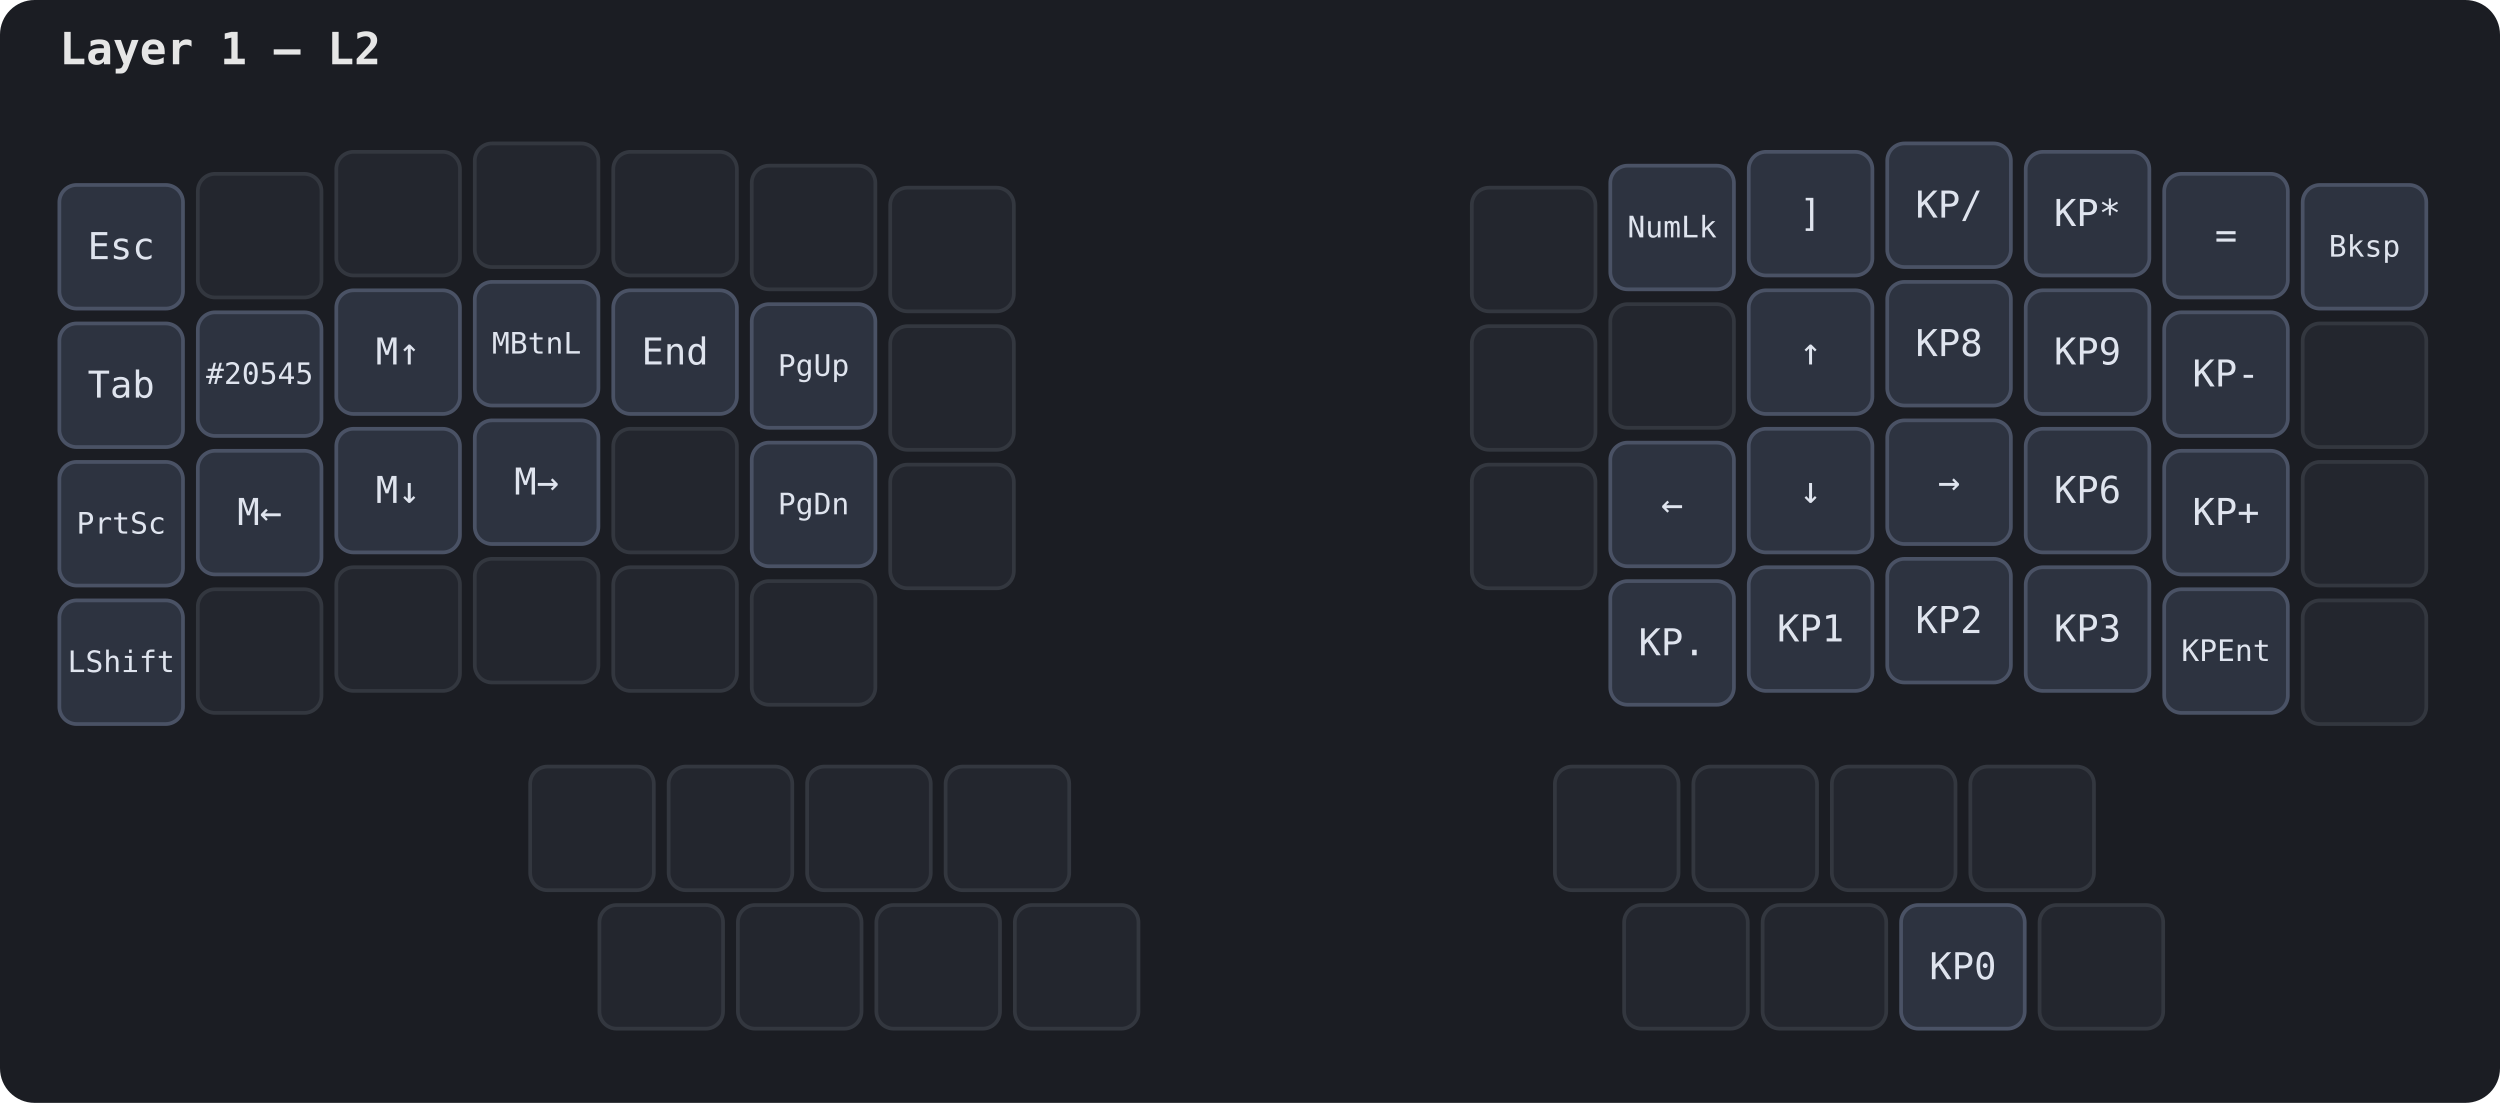
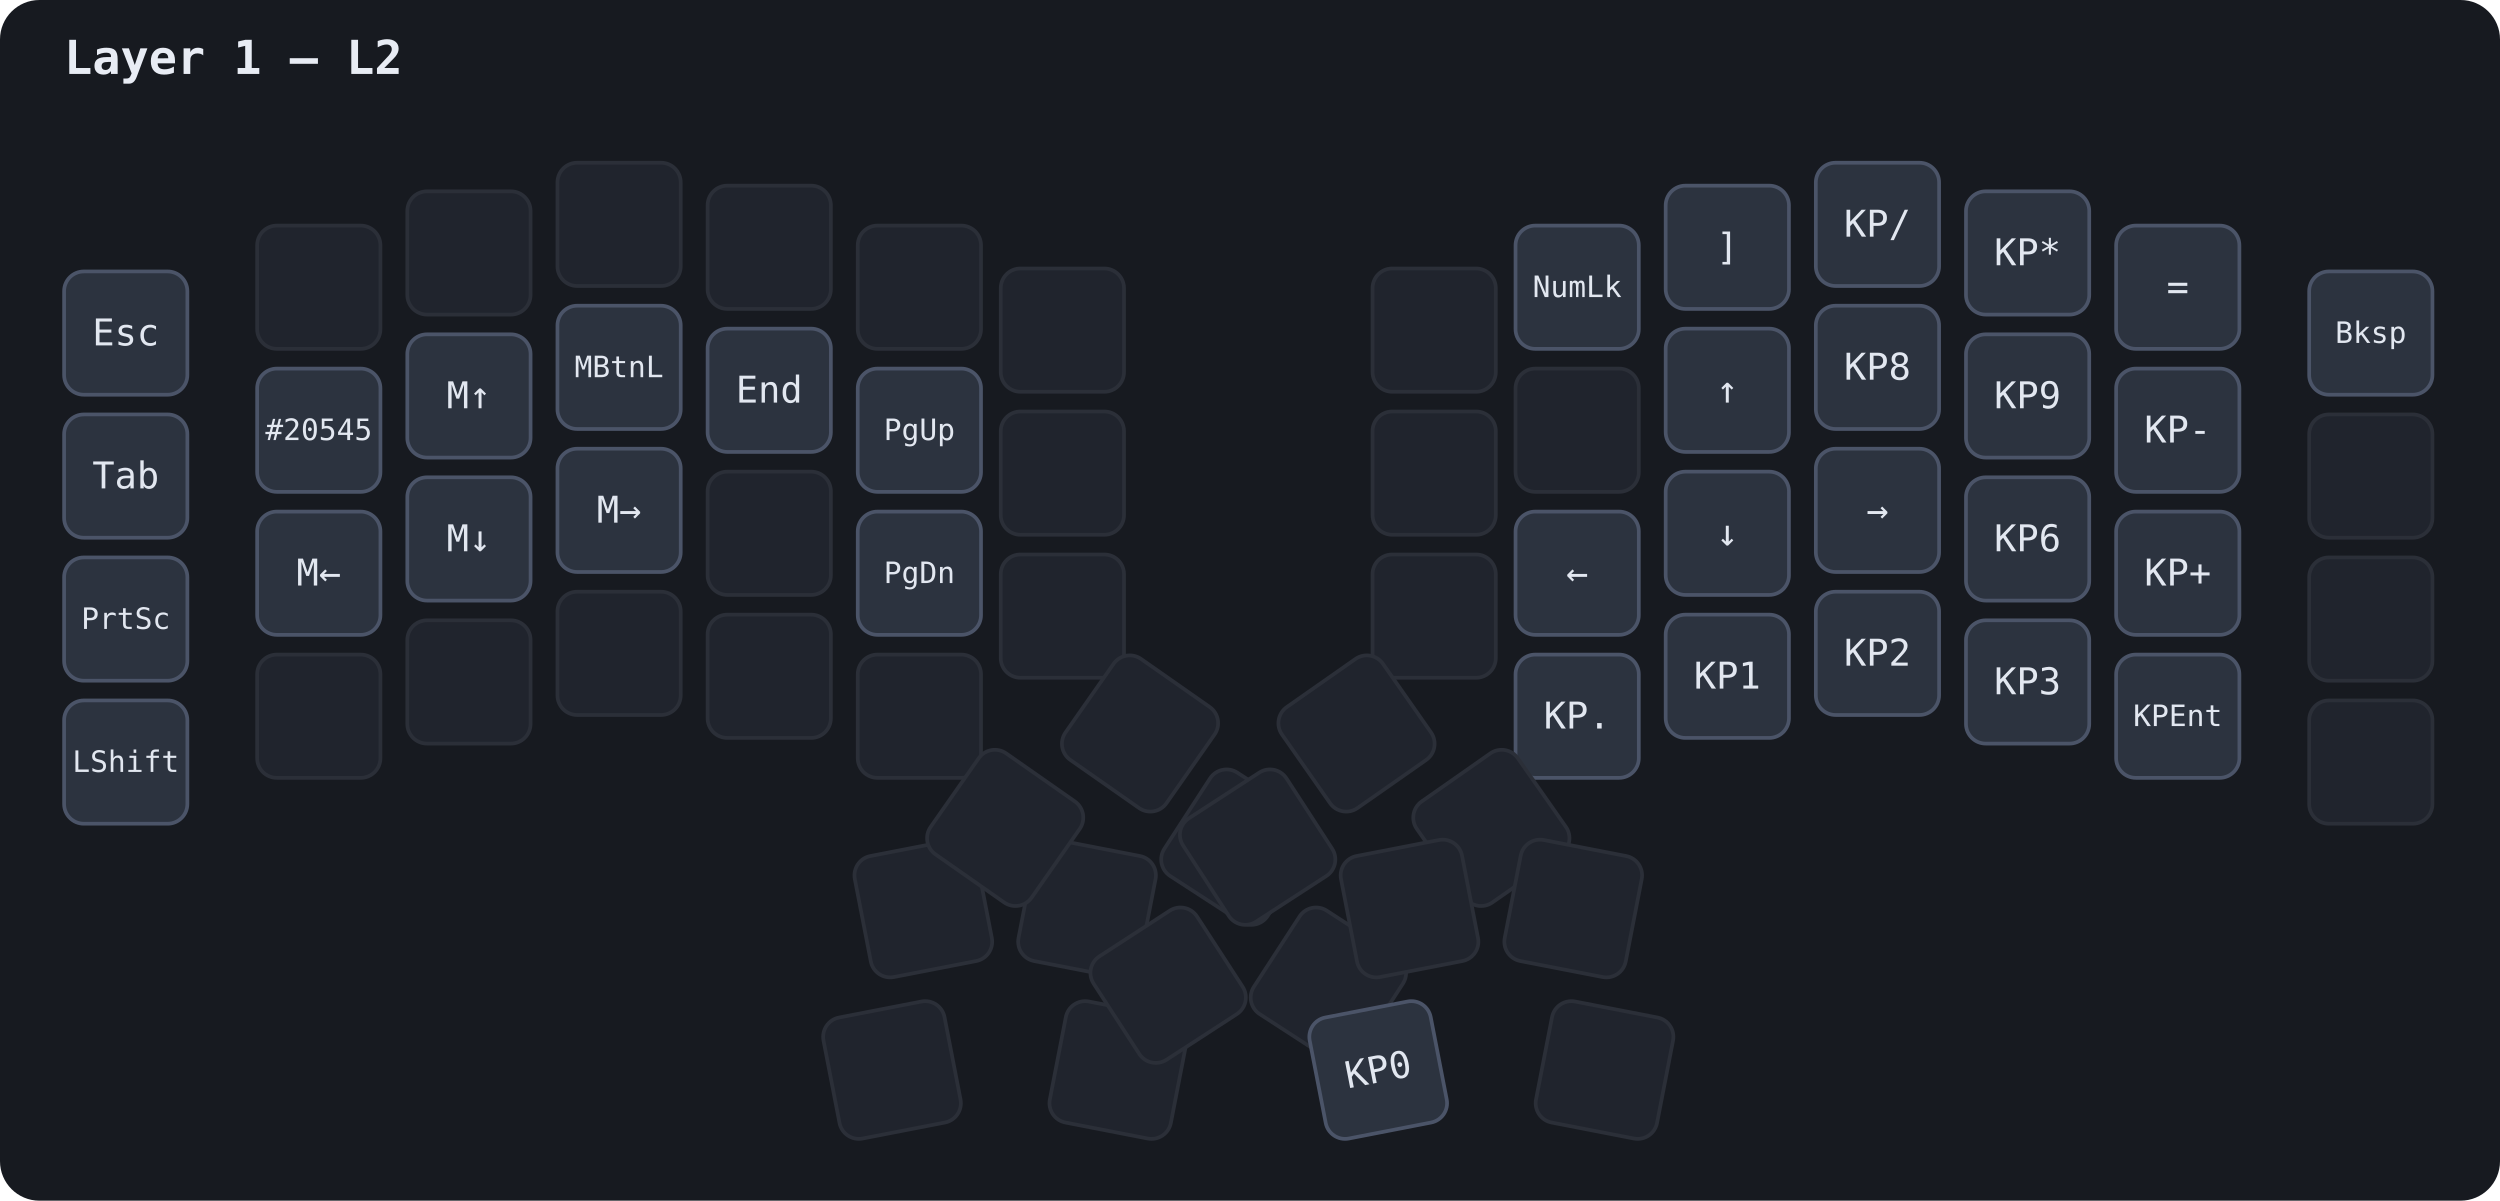
- <svg xmlns="http://www.w3.org/2000/svg" width="1011" height="446" viewBox="0 0 1011 446" font-family="ui-monospace,Menlo,monospace">
-   <rect width="1011" height="446" rx="14" fill="#1b1d23" />
-   <text x="24" y="26" fill="#e6e6e6" font-size="18" font-weight="700">Layer 1 — L2</text>
-   <rect x="24.0" y="74.8" width="50" height="50" rx="7" fill="#2d3340" stroke="#4a5265" stroke-width="1.5" />
-   <text x="49.0" y="104.8" text-anchor="middle" fill="#dfe4ee" font-size="15">Esc</text>
-   <rect x="80.0" y="70.3" width="50" height="50" rx="7" fill="#23262e" stroke="#33373f" stroke-width="1.5" />
-   <rect x="136.0" y="61.4" width="50" height="50" rx="7" fill="#23262e" stroke="#33373f" stroke-width="1.5" />
-   <rect x="192.0" y="58.0" width="50" height="50" rx="7" fill="#23262e" stroke="#33373f" stroke-width="1.5" />
-   <rect x="248.0" y="61.4" width="50" height="50" rx="7" fill="#23262e" stroke="#33373f" stroke-width="1.5" />
-   <rect x="304.0" y="67.0" width="50" height="50" rx="7" fill="#23262e" stroke="#33373f" stroke-width="1.5" />
-   <rect x="360.0" y="75.9" width="50" height="50" rx="7" fill="#23262e" stroke="#33373f" stroke-width="1.5" />
-   <rect x="595.2" y="75.9" width="50" height="50" rx="7" fill="#23262e" stroke="#33373f" stroke-width="1.5" />
-   <rect x="651.2" y="67.0" width="50" height="50" rx="7" fill="#2d3340" stroke="#4a5265" stroke-width="1.5" />
-   <text x="676.2" y="96.0" text-anchor="middle" fill="#dfe4ee" font-size="12">NumLk</text>
-   <rect x="707.2" y="61.4" width="50" height="50" rx="7" fill="#2d3340" stroke="#4a5265" stroke-width="1.5" />
-   <text x="732.2" y="91.4" text-anchor="middle" fill="#dfe4ee" font-size="15">]</text>
-   <rect x="763.2" y="58.0" width="50" height="50" rx="7" fill="#2d3340" stroke="#4a5265" stroke-width="1.5" />
-   <text x="788.2" y="88.0" text-anchor="middle" fill="#dfe4ee" font-size="15">KP/</text>
-   <rect x="819.2" y="61.4" width="50" height="50" rx="7" fill="#2d3340" stroke="#4a5265" stroke-width="1.5" />
-   <text x="844.2" y="91.4" text-anchor="middle" fill="#dfe4ee" font-size="15">KP*</text>
-   <rect x="875.2" y="70.3" width="50" height="50" rx="7" fill="#2d3340" stroke="#4a5265" stroke-width="1.5" />
-   <text x="900.2" y="100.3" text-anchor="middle" fill="#dfe4ee" font-size="15">=</text>
-   <rect x="931.2" y="74.8" width="50" height="50" rx="7" fill="#2d3340" stroke="#4a5265" stroke-width="1.5" />
-   <text x="956.2" y="103.8" text-anchor="middle" fill="#dfe4ee" font-size="12">Bksp</text>
-   <rect x="24.0" y="130.8" width="50" height="50" rx="7" fill="#2d3340" stroke="#4a5265" stroke-width="1.5" />
-   <text x="49.0" y="160.8" text-anchor="middle" fill="#dfe4ee" font-size="15">Tab</text>
-   <rect x="80.0" y="126.3" width="50" height="50" rx="7" fill="#2d3340" stroke="#4a5265" stroke-width="1.5" />
-   <text x="105.0" y="155.3" text-anchor="middle" fill="#dfe4ee" font-size="12">#20545</text>
-   <rect x="136.0" y="117.4" width="50" height="50" rx="7" fill="#2d3340" stroke="#4a5265" stroke-width="1.5" />
-   <text x="161.0" y="147.4" text-anchor="middle" fill="#dfe4ee" font-size="15">M↑</text>
-   <rect x="192.0" y="114.0" width="50" height="50" rx="7" fill="#2d3340" stroke="#4a5265" stroke-width="1.5" />
-   <text x="217.0" y="143.0" text-anchor="middle" fill="#dfe4ee" font-size="12">MBtnL</text>
-   <rect x="248.0" y="117.4" width="50" height="50" rx="7" fill="#2d3340" stroke="#4a5265" stroke-width="1.5" />
-   <text x="273.0" y="147.4" text-anchor="middle" fill="#dfe4ee" font-size="15">End</text>
-   <rect x="304.0" y="123.0" width="50" height="50" rx="7" fill="#2d3340" stroke="#4a5265" stroke-width="1.5" />
-   <text x="329.0" y="152.0" text-anchor="middle" fill="#dfe4ee" font-size="12">PgUp</text>
-   <rect x="360.0" y="131.9" width="50" height="50" rx="7" fill="#23262e" stroke="#33373f" stroke-width="1.5" />
-   <rect x="595.2" y="131.9" width="50" height="50" rx="7" fill="#23262e" stroke="#33373f" stroke-width="1.5" />
-   <rect x="651.2" y="123.0" width="50" height="50" rx="7" fill="#23262e" stroke="#33373f" stroke-width="1.5" />
-   <rect x="707.2" y="117.4" width="50" height="50" rx="7" fill="#2d3340" stroke="#4a5265" stroke-width="1.5" />
-   <text x="732.2" y="147.4" text-anchor="middle" fill="#dfe4ee" font-size="15">↑</text>
-   <rect x="763.2" y="114.0" width="50" height="50" rx="7" fill="#2d3340" stroke="#4a5265" stroke-width="1.5" />
-   <text x="788.2" y="144.0" text-anchor="middle" fill="#dfe4ee" font-size="15">KP8</text>
-   <rect x="819.2" y="117.4" width="50" height="50" rx="7" fill="#2d3340" stroke="#4a5265" stroke-width="1.5" />
-   <text x="844.2" y="147.4" text-anchor="middle" fill="#dfe4ee" font-size="15">KP9</text>
-   <rect x="875.2" y="126.3" width="50" height="50" rx="7" fill="#2d3340" stroke="#4a5265" stroke-width="1.5" />
-   <text x="900.2" y="156.3" text-anchor="middle" fill="#dfe4ee" font-size="15">KP-</text>
-   <rect x="931.2" y="130.8" width="50" height="50" rx="7" fill="#23262e" stroke="#33373f" stroke-width="1.5" />
-   <rect x="24.0" y="186.8" width="50" height="50" rx="7" fill="#2d3340" stroke="#4a5265" stroke-width="1.5" />
-   <text x="49.0" y="215.8" text-anchor="middle" fill="#dfe4ee" font-size="12">PrtSc</text>
-   <rect x="80.0" y="182.3" width="50" height="50" rx="7" fill="#2d3340" stroke="#4a5265" stroke-width="1.5" />
-   <text x="105.0" y="212.3" text-anchor="middle" fill="#dfe4ee" font-size="15">M←</text>
-   <rect x="136.0" y="173.4" width="50" height="50" rx="7" fill="#2d3340" stroke="#4a5265" stroke-width="1.5" />
-   <text x="161.0" y="203.4" text-anchor="middle" fill="#dfe4ee" font-size="15">M↓</text>
-   <rect x="192.0" y="170.0" width="50" height="50" rx="7" fill="#2d3340" stroke="#4a5265" stroke-width="1.5" />
-   <text x="217.0" y="200.0" text-anchor="middle" fill="#dfe4ee" font-size="15">M→</text>
-   <rect x="248.0" y="173.4" width="50" height="50" rx="7" fill="#23262e" stroke="#33373f" stroke-width="1.5" />
-   <rect x="304.0" y="179.0" width="50" height="50" rx="7" fill="#2d3340" stroke="#4a5265" stroke-width="1.5" />
-   <text x="329.0" y="208.0" text-anchor="middle" fill="#dfe4ee" font-size="12">PgDn</text>
-   <rect x="360.0" y="187.9" width="50" height="50" rx="7" fill="#23262e" stroke="#33373f" stroke-width="1.5" />
-   <rect x="595.2" y="187.9" width="50" height="50" rx="7" fill="#23262e" stroke="#33373f" stroke-width="1.5" />
-   <rect x="651.2" y="179.0" width="50" height="50" rx="7" fill="#2d3340" stroke="#4a5265" stroke-width="1.5" />
-   <text x="676.2" y="209.0" text-anchor="middle" fill="#dfe4ee" font-size="15">←</text>
-   <rect x="707.2" y="173.4" width="50" height="50" rx="7" fill="#2d3340" stroke="#4a5265" stroke-width="1.5" />
-   <text x="732.2" y="203.4" text-anchor="middle" fill="#dfe4ee" font-size="15">↓</text>
-   <rect x="763.2" y="170.0" width="50" height="50" rx="7" fill="#2d3340" stroke="#4a5265" stroke-width="1.5" />
-   <text x="788.2" y="200.0" text-anchor="middle" fill="#dfe4ee" font-size="15">→</text>
-   <rect x="819.2" y="173.4" width="50" height="50" rx="7" fill="#2d3340" stroke="#4a5265" stroke-width="1.5" />
-   <text x="844.2" y="203.4" text-anchor="middle" fill="#dfe4ee" font-size="15">KP6</text>
-   <rect x="875.2" y="182.3" width="50" height="50" rx="7" fill="#2d3340" stroke="#4a5265" stroke-width="1.5" />
-   <text x="900.2" y="212.3" text-anchor="middle" fill="#dfe4ee" font-size="15">KP+</text>
-   <rect x="931.2" y="186.8" width="50" height="50" rx="7" fill="#23262e" stroke="#33373f" stroke-width="1.5" />
-   <rect x="24.0" y="242.8" width="50" height="50" rx="7" fill="#2d3340" stroke="#4a5265" stroke-width="1.5" />
-   <text x="49.0" y="271.8" text-anchor="middle" fill="#dfe4ee" font-size="12">LShift</text>
-   <rect x="80.0" y="238.3" width="50" height="50" rx="7" fill="#23262e" stroke="#33373f" stroke-width="1.5" />
-   <rect x="136.0" y="229.4" width="50" height="50" rx="7" fill="#23262e" stroke="#33373f" stroke-width="1.5" />
-   <rect x="192.0" y="226.0" width="50" height="50" rx="7" fill="#23262e" stroke="#33373f" stroke-width="1.5" />
-   <rect x="248.0" y="229.4" width="50" height="50" rx="7" fill="#23262e" stroke="#33373f" stroke-width="1.5" />
-   <rect x="304.0" y="235.0" width="50" height="50" rx="7" fill="#23262e" stroke="#33373f" stroke-width="1.5" />
-   <rect x="651.2" y="235.0" width="50" height="50" rx="7" fill="#2d3340" stroke="#4a5265" stroke-width="1.5" />
-   <text x="676.2" y="265.0" text-anchor="middle" fill="#dfe4ee" font-size="15">KP.</text>
-   <rect x="707.2" y="229.4" width="50" height="50" rx="7" fill="#2d3340" stroke="#4a5265" stroke-width="1.5" />
-   <text x="732.2" y="259.4" text-anchor="middle" fill="#dfe4ee" font-size="15">KP1</text>
-   <rect x="763.2" y="226.0" width="50" height="50" rx="7" fill="#2d3340" stroke="#4a5265" stroke-width="1.5" />
-   <text x="788.2" y="256.0" text-anchor="middle" fill="#dfe4ee" font-size="15">KP2</text>
-   <rect x="819.2" y="229.4" width="50" height="50" rx="7" fill="#2d3340" stroke="#4a5265" stroke-width="1.5" />
-   <text x="844.2" y="259.4" text-anchor="middle" fill="#dfe4ee" font-size="15">KP3</text>
-   <rect x="875.2" y="238.3" width="50" height="50" rx="7" fill="#2d3340" stroke="#4a5265" stroke-width="1.5" />
-   <text x="900.2" y="267.3" text-anchor="middle" fill="#dfe4ee" font-size="12">KPEnt</text>
-   <rect x="931.2" y="242.8" width="50" height="50" rx="7" fill="#23262e" stroke="#33373f" stroke-width="1.5" />
-   <rect x="214.4" y="310.0" width="50" height="50" rx="7" fill="#23262e" stroke="#33373f" stroke-width="1.5" />
-   <rect x="270.4" y="310.0" width="50" height="50" rx="7" fill="#23262e" stroke="#33373f" stroke-width="1.5" />
-   <rect x="326.4" y="310.0" width="50" height="50" rx="7" fill="#23262e" stroke="#33373f" stroke-width="1.5" />
-   <rect x="382.4" y="310.0" width="50" height="50" rx="7" fill="#23262e" stroke="#33373f" stroke-width="1.5" />
-   <rect x="242.4" y="366.0" width="50" height="50" rx="7" fill="#23262e" stroke="#33373f" stroke-width="1.5" />
-   <rect x="298.4" y="366.0" width="50" height="50" rx="7" fill="#23262e" stroke="#33373f" stroke-width="1.5" />
-   <rect x="354.4" y="366.0" width="50" height="50" rx="7" fill="#23262e" stroke="#33373f" stroke-width="1.5" />
-   <rect x="410.4" y="366.0" width="50" height="50" rx="7" fill="#23262e" stroke="#33373f" stroke-width="1.5" />
-   <rect x="796.8" y="310.0" width="50" height="50" rx="7" fill="#23262e" stroke="#33373f" stroke-width="1.5" />
-   <rect x="740.8" y="310.0" width="50" height="50" rx="7" fill="#23262e" stroke="#33373f" stroke-width="1.5" />
-   <rect x="684.8" y="310.0" width="50" height="50" rx="7" fill="#23262e" stroke="#33373f" stroke-width="1.5" />
-   <rect x="628.8" y="310.0" width="50" height="50" rx="7" fill="#23262e" stroke="#33373f" stroke-width="1.5" />
-   <rect x="824.8" y="366.0" width="50" height="50" rx="7" fill="#23262e" stroke="#33373f" stroke-width="1.5" />
-   <rect x="768.8" y="366.0" width="50" height="50" rx="7" fill="#2d3340" stroke="#4a5265" stroke-width="1.5" />
-   <text x="793.8" y="396.0" text-anchor="middle" fill="#dfe4ee" font-size="15">KP0</text>
-   <rect x="712.8" y="366.0" width="50" height="50" rx="7" fill="#23262e" stroke="#33373f" stroke-width="1.5" />
-   <rect x="656.8" y="366.0" width="50" height="50" rx="7" fill="#23262e" stroke="#33373f" stroke-width="1.5" />
+ <svg xmlns="http://www.w3.org/2000/svg" width="1014" height="487" viewBox="0 0 1014 487" font-family="ui-monospace,Menlo,monospace">
+   <rect width="1014" height="487" rx="16" fill="#171a20" />
+   <text x="26" y="30" fill="#e8ecf4" font-size="19" font-weight="700">Layer 1 — L2</text>
+   <rect x="26.0" y="110.1" width="50" height="50" rx="8" fill="#2c333f" stroke="#4b5468" stroke-width="1.5" />
+   <text x="51.0" y="140.1" text-anchor="middle" fill="#e2e7f0" font-size="15">Esc</text>
+   <rect x="104.3" y="91.5" width="50" height="50" rx="8" fill="#20242d" stroke="#2b2f38" stroke-width="1.5" />
+   <rect x="165.2" y="77.6" width="50" height="50" rx="8" fill="#20242d" stroke="#2b2f38" stroke-width="1.5" />
+   <rect x="226.1" y="66.0" width="50" height="50" rx="8" fill="#20242d" stroke="#2b2f38" stroke-width="1.5" />
+   <rect x="287.0" y="75.3" width="50" height="50" rx="8" fill="#20242d" stroke="#2b2f38" stroke-width="1.5" />
+   <rect x="347.9" y="91.5" width="50" height="50" rx="8" fill="#20242d" stroke="#2b2f38" stroke-width="1.5" />
+   <rect x="405.9" y="108.9" width="50" height="50" rx="8" fill="#20242d" stroke="#2b2f38" stroke-width="1.5" />
+   <rect x="556.7" y="108.9" width="50" height="50" rx="8" fill="#20242d" stroke="#2b2f38" stroke-width="1.5" />
+   <rect x="614.7" y="91.5" width="50" height="50" rx="8" fill="#2c333f" stroke="#4b5468" stroke-width="1.5" />
+   <text x="639.7" y="120.5" text-anchor="middle" fill="#e2e7f0" font-size="12">NumLk</text>
+   <rect x="675.6" y="75.3" width="50" height="50" rx="8" fill="#2c333f" stroke="#4b5468" stroke-width="1.5" />
+   <text x="700.6" y="105.3" text-anchor="middle" fill="#e2e7f0" font-size="15">]</text>
+   <rect x="736.5" y="66.0" width="50" height="50" rx="8" fill="#2c333f" stroke="#4b5468" stroke-width="1.5" />
+   <text x="761.5" y="96.0" text-anchor="middle" fill="#e2e7f0" font-size="15">KP/</text>
+   <rect x="797.4" y="77.6" width="50" height="50" rx="8" fill="#2c333f" stroke="#4b5468" stroke-width="1.5" />
+   <text x="822.4" y="107.6" text-anchor="middle" fill="#e2e7f0" font-size="15">KP*</text>
+   <rect x="858.3" y="91.5" width="50" height="50" rx="8" fill="#2c333f" stroke="#4b5468" stroke-width="1.5" />
+   <text x="883.3" y="121.5" text-anchor="middle" fill="#e2e7f0" font-size="15">=</text>
+   <rect x="936.6" y="110.1" width="50" height="50" rx="8" fill="#2c333f" stroke="#4b5468" stroke-width="1.5" />
+   <text x="961.6" y="139.1" text-anchor="middle" fill="#e2e7f0" font-size="12">Bksp</text>
+   <rect x="26.0" y="168.1" width="50" height="50" rx="8" fill="#2c333f" stroke="#4b5468" stroke-width="1.5" />
+   <text x="51.0" y="198.1" text-anchor="middle" fill="#e2e7f0" font-size="15">Tab</text>
+   <rect x="104.3" y="149.5" width="50" height="50" rx="8" fill="#2c333f" stroke="#4b5468" stroke-width="1.5" />
+   <text x="129.3" y="178.5" text-anchor="middle" fill="#e2e7f0" font-size="12">#20545</text>
+   <rect x="165.2" y="135.6" width="50" height="50" rx="8" fill="#2c333f" stroke="#4b5468" stroke-width="1.5" />
+   <text x="190.2" y="165.6" text-anchor="middle" fill="#e2e7f0" font-size="15">M↑</text>
+   <rect x="226.1" y="124.0" width="50" height="50" rx="8" fill="#2c333f" stroke="#4b5468" stroke-width="1.5" />
+   <text x="251.1" y="153.0" text-anchor="middle" fill="#e2e7f0" font-size="12">MBtnL</text>
+   <rect x="287.0" y="133.3" width="50" height="50" rx="8" fill="#2c333f" stroke="#4b5468" stroke-width="1.5" />
+   <text x="312.0" y="163.3" text-anchor="middle" fill="#e2e7f0" font-size="15">End</text>
+   <rect x="347.9" y="149.5" width="50" height="50" rx="8" fill="#2c333f" stroke="#4b5468" stroke-width="1.5" />
+   <text x="372.9" y="178.5" text-anchor="middle" fill="#e2e7f0" font-size="12">PgUp</text>
+   <rect x="405.9" y="166.9" width="50" height="50" rx="8" fill="#20242d" stroke="#2b2f38" stroke-width="1.5" />
+   <rect x="556.7" y="166.9" width="50" height="50" rx="8" fill="#20242d" stroke="#2b2f38" stroke-width="1.5" />
+   <rect x="614.7" y="149.5" width="50" height="50" rx="8" fill="#20242d" stroke="#2b2f38" stroke-width="1.5" />
+   <rect x="675.6" y="133.3" width="50" height="50" rx="8" fill="#2c333f" stroke="#4b5468" stroke-width="1.5" />
+   <text x="700.6" y="163.3" text-anchor="middle" fill="#e2e7f0" font-size="15">↑</text>
+   <rect x="736.5" y="124.0" width="50" height="50" rx="8" fill="#2c333f" stroke="#4b5468" stroke-width="1.5" />
+   <text x="761.5" y="154.0" text-anchor="middle" fill="#e2e7f0" font-size="15">KP8</text>
+   <rect x="797.4" y="135.6" width="50" height="50" rx="8" fill="#2c333f" stroke="#4b5468" stroke-width="1.5" />
+   <text x="822.4" y="165.6" text-anchor="middle" fill="#e2e7f0" font-size="15">KP9</text>
+   <rect x="858.3" y="149.5" width="50" height="50" rx="8" fill="#2c333f" stroke="#4b5468" stroke-width="1.5" />
+   <text x="883.3" y="179.5" text-anchor="middle" fill="#e2e7f0" font-size="15">KP-</text>
+   <rect x="936.6" y="168.1" width="50" height="50" rx="8" fill="#20242d" stroke="#2b2f38" stroke-width="1.5" />
+   <rect x="26.0" y="226.1" width="50" height="50" rx="8" fill="#2c333f" stroke="#4b5468" stroke-width="1.5" />
+   <text x="51.0" y="255.1" text-anchor="middle" fill="#e2e7f0" font-size="12">PrtSc</text>
+   <rect x="104.3" y="207.5" width="50" height="50" rx="8" fill="#2c333f" stroke="#4b5468" stroke-width="1.5" />
+   <text x="129.3" y="237.5" text-anchor="middle" fill="#e2e7f0" font-size="15">M←</text>
+   <rect x="165.2" y="193.6" width="50" height="50" rx="8" fill="#2c333f" stroke="#4b5468" stroke-width="1.5" />
+   <text x="190.2" y="223.6" text-anchor="middle" fill="#e2e7f0" font-size="15">M↓</text>
+   <rect x="226.1" y="182.0" width="50" height="50" rx="8" fill="#2c333f" stroke="#4b5468" stroke-width="1.5" />
+   <text x="251.1" y="212.0" text-anchor="middle" fill="#e2e7f0" font-size="15">M→</text>
+   <rect x="287.0" y="191.3" width="50" height="50" rx="8" fill="#20242d" stroke="#2b2f38" stroke-width="1.5" />
+   <rect x="347.9" y="207.5" width="50" height="50" rx="8" fill="#2c333f" stroke="#4b5468" stroke-width="1.5" />
+   <text x="372.9" y="236.5" text-anchor="middle" fill="#e2e7f0" font-size="12">PgDn</text>
+   <rect x="405.9" y="224.9" width="50" height="50" rx="8" fill="#20242d" stroke="#2b2f38" stroke-width="1.5" />
+   <rect x="556.7" y="224.9" width="50" height="50" rx="8" fill="#20242d" stroke="#2b2f38" stroke-width="1.5" />
+   <rect x="614.7" y="207.5" width="50" height="50" rx="8" fill="#2c333f" stroke="#4b5468" stroke-width="1.5" />
+   <text x="639.7" y="237.5" text-anchor="middle" fill="#e2e7f0" font-size="15">←</text>
+   <rect x="675.6" y="191.3" width="50" height="50" rx="8" fill="#2c333f" stroke="#4b5468" stroke-width="1.5" />
+   <text x="700.6" y="221.3" text-anchor="middle" fill="#e2e7f0" font-size="15">↓</text>
+   <rect x="736.5" y="182.0" width="50" height="50" rx="8" fill="#2c333f" stroke="#4b5468" stroke-width="1.5" />
+   <text x="761.5" y="212.0" text-anchor="middle" fill="#e2e7f0" font-size="15">→</text>
+   <rect x="797.4" y="193.6" width="50" height="50" rx="8" fill="#2c333f" stroke="#4b5468" stroke-width="1.5" />
+   <text x="822.4" y="223.6" text-anchor="middle" fill="#e2e7f0" font-size="15">KP6</text>
+   <rect x="858.3" y="207.5" width="50" height="50" rx="8" fill="#2c333f" stroke="#4b5468" stroke-width="1.5" />
+   <text x="883.3" y="237.5" text-anchor="middle" fill="#e2e7f0" font-size="15">KP+</text>
+   <rect x="936.6" y="226.1" width="50" height="50" rx="8" fill="#20242d" stroke="#2b2f38" stroke-width="1.5" />
+   <rect x="26.0" y="284.1" width="50" height="50" rx="8" fill="#2c333f" stroke="#4b5468" stroke-width="1.5" />
+   <text x="51.0" y="313.1" text-anchor="middle" fill="#e2e7f0" font-size="12">LShift</text>
+   <rect x="104.3" y="265.5" width="50" height="50" rx="8" fill="#20242d" stroke="#2b2f38" stroke-width="1.5" />
+   <rect x="165.2" y="251.6" width="50" height="50" rx="8" fill="#20242d" stroke="#2b2f38" stroke-width="1.5" />
+   <rect x="226.1" y="240.0" width="50" height="50" rx="8" fill="#20242d" stroke="#2b2f38" stroke-width="1.5" />
+   <rect x="287.0" y="249.3" width="50" height="50" rx="8" fill="#20242d" stroke="#2b2f38" stroke-width="1.5" />
+   <rect x="347.9" y="265.5" width="50" height="50" rx="8" fill="#20242d" stroke="#2b2f38" stroke-width="1.5" />
+   <rect x="614.7" y="265.5" width="50" height="50" rx="8" fill="#2c333f" stroke="#4b5468" stroke-width="1.5" />
+   <text x="639.7" y="295.5" text-anchor="middle" fill="#e2e7f0" font-size="15">KP.</text>
+   <rect x="675.6" y="249.3" width="50" height="50" rx="8" fill="#2c333f" stroke="#4b5468" stroke-width="1.5" />
+   <text x="700.6" y="279.3" text-anchor="middle" fill="#e2e7f0" font-size="15">KP1</text>
+   <rect x="736.5" y="240.0" width="50" height="50" rx="8" fill="#2c333f" stroke="#4b5468" stroke-width="1.5" />
+   <text x="761.5" y="270.0" text-anchor="middle" fill="#e2e7f0" font-size="15">KP2</text>
+   <rect x="797.4" y="251.6" width="50" height="50" rx="8" fill="#2c333f" stroke="#4b5468" stroke-width="1.5" />
+   <text x="822.4" y="281.6" text-anchor="middle" fill="#e2e7f0" font-size="15">KP3</text>
+   <rect x="858.3" y="265.5" width="50" height="50" rx="8" fill="#2c333f" stroke="#4b5468" stroke-width="1.5" />
+   <text x="883.3" y="294.5" text-anchor="middle" fill="#e2e7f0" font-size="12">KPEnt</text>
+   <rect x="936.6" y="284.1" width="50" height="50" rx="8" fill="#20242d" stroke="#2b2f38" stroke-width="1.5" />
+   <rect x="349.5" y="343.5" width="50" height="50" rx="8" fill="#20242d" stroke="#2b2f38" stroke-width="1.5" transform="rotate(-11.0 374.5 368.5)" />
+   <rect x="415.9" y="343.5" width="50" height="50" rx="8" fill="#20242d" stroke="#2b2f38" stroke-width="1.5" transform="rotate(11.0 440.9 368.5)" />
+   <rect x="477.5" y="318.6" width="50" height="50" rx="8" fill="#20242d" stroke="#2b2f38" stroke-width="1.5" transform="rotate(33.0 502.5 343.6)" />
+   <rect x="525.2" y="272.5" width="50" height="50" rx="8" fill="#20242d" stroke="#2b2f38" stroke-width="1.5" transform="rotate(55.0 550.2 297.5)" />
+   <rect x="336.8" y="409.0" width="50" height="50" rx="8" fill="#20242d" stroke="#2b2f38" stroke-width="1.5" transform="rotate(-11.0 361.8 434.0)" />
+   <rect x="428.6" y="409.0" width="50" height="50" rx="8" fill="#20242d" stroke="#2b2f38" stroke-width="1.5" transform="rotate(11.0 453.6 434.0)" />
+   <rect x="513.8" y="374.6" width="50" height="50" rx="8" fill="#20242d" stroke="#2b2f38" stroke-width="1.5" transform="rotate(33.0 538.8 399.6)" />
+   <rect x="579.9" y="310.8" width="50" height="50" rx="8" fill="#20242d" stroke="#2b2f38" stroke-width="1.5" transform="rotate(55.0 604.9 335.8)" />
+   <rect x="613.1" y="343.5" width="50" height="50" rx="8" fill="#20242d" stroke="#2b2f38" stroke-width="1.5" transform="rotate(11.0 638.1 368.5)" />
+   <rect x="546.7" y="343.5" width="50" height="50" rx="8" fill="#20242d" stroke="#2b2f38" stroke-width="1.5" transform="rotate(-11.0 571.7 368.5)" />
+   <rect x="485.1" y="318.6" width="50" height="50" rx="8" fill="#20242d" stroke="#2b2f38" stroke-width="1.5" transform="rotate(-33.0 510.1 343.6)" />
+   <rect x="437.4" y="272.5" width="50" height="50" rx="8" fill="#20242d" stroke="#2b2f38" stroke-width="1.5" transform="rotate(-55.0 462.4 297.5)" />
+   <rect x="625.8" y="409.0" width="50" height="50" rx="8" fill="#20242d" stroke="#2b2f38" stroke-width="1.5" transform="rotate(11.0 650.8 434.0)" />
+   <rect x="534.0" y="409.0" width="50" height="50" rx="8" fill="#2c333f" stroke="#4b5468" stroke-width="1.5" transform="rotate(-11.0 559.0 434.0)" />
+   <text x="559.0" y="439.0" text-anchor="middle" fill="#e2e7f0" font-size="15" transform="rotate(-11.0 559.0 434.0)">KP0</text>
+   <rect x="448.8" y="374.6" width="50" height="50" rx="8" fill="#20242d" stroke="#2b2f38" stroke-width="1.5" transform="rotate(-33.0 473.8 399.6)" />
+   <rect x="382.7" y="310.8" width="50" height="50" rx="8" fill="#20242d" stroke="#2b2f38" stroke-width="1.5" transform="rotate(-55.0 407.7 335.8)" />
</svg>
